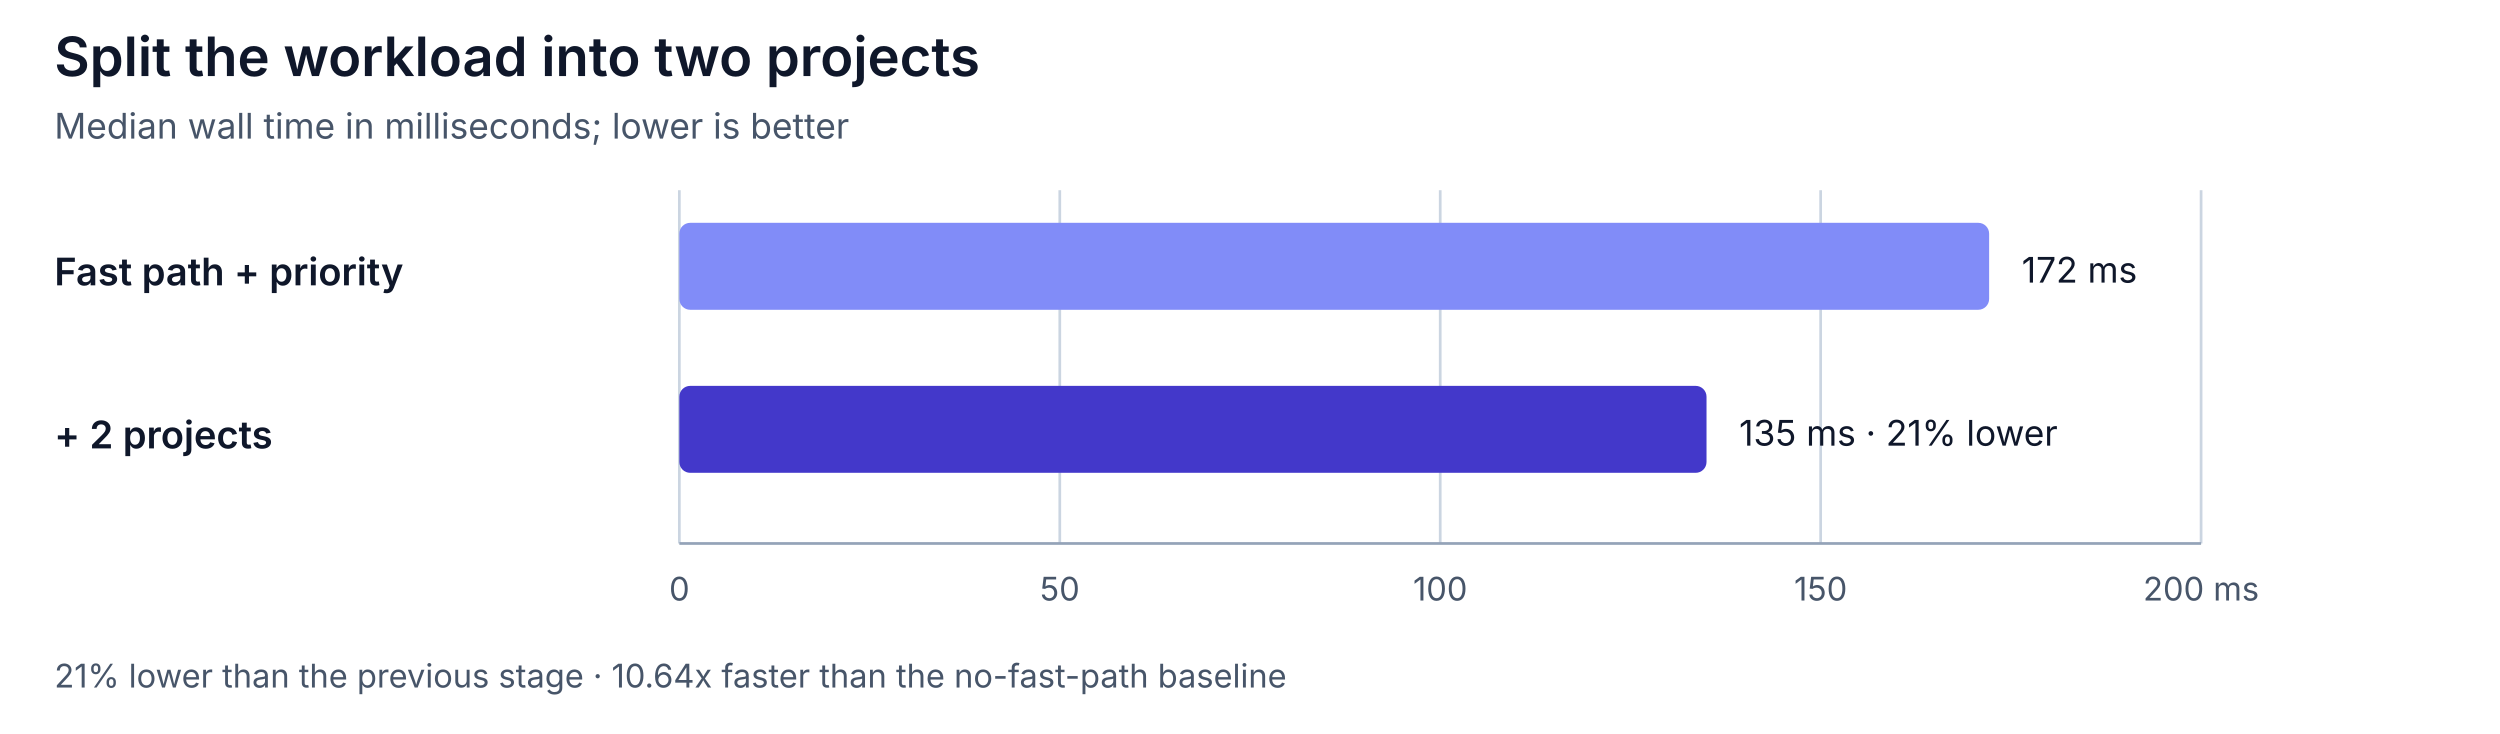
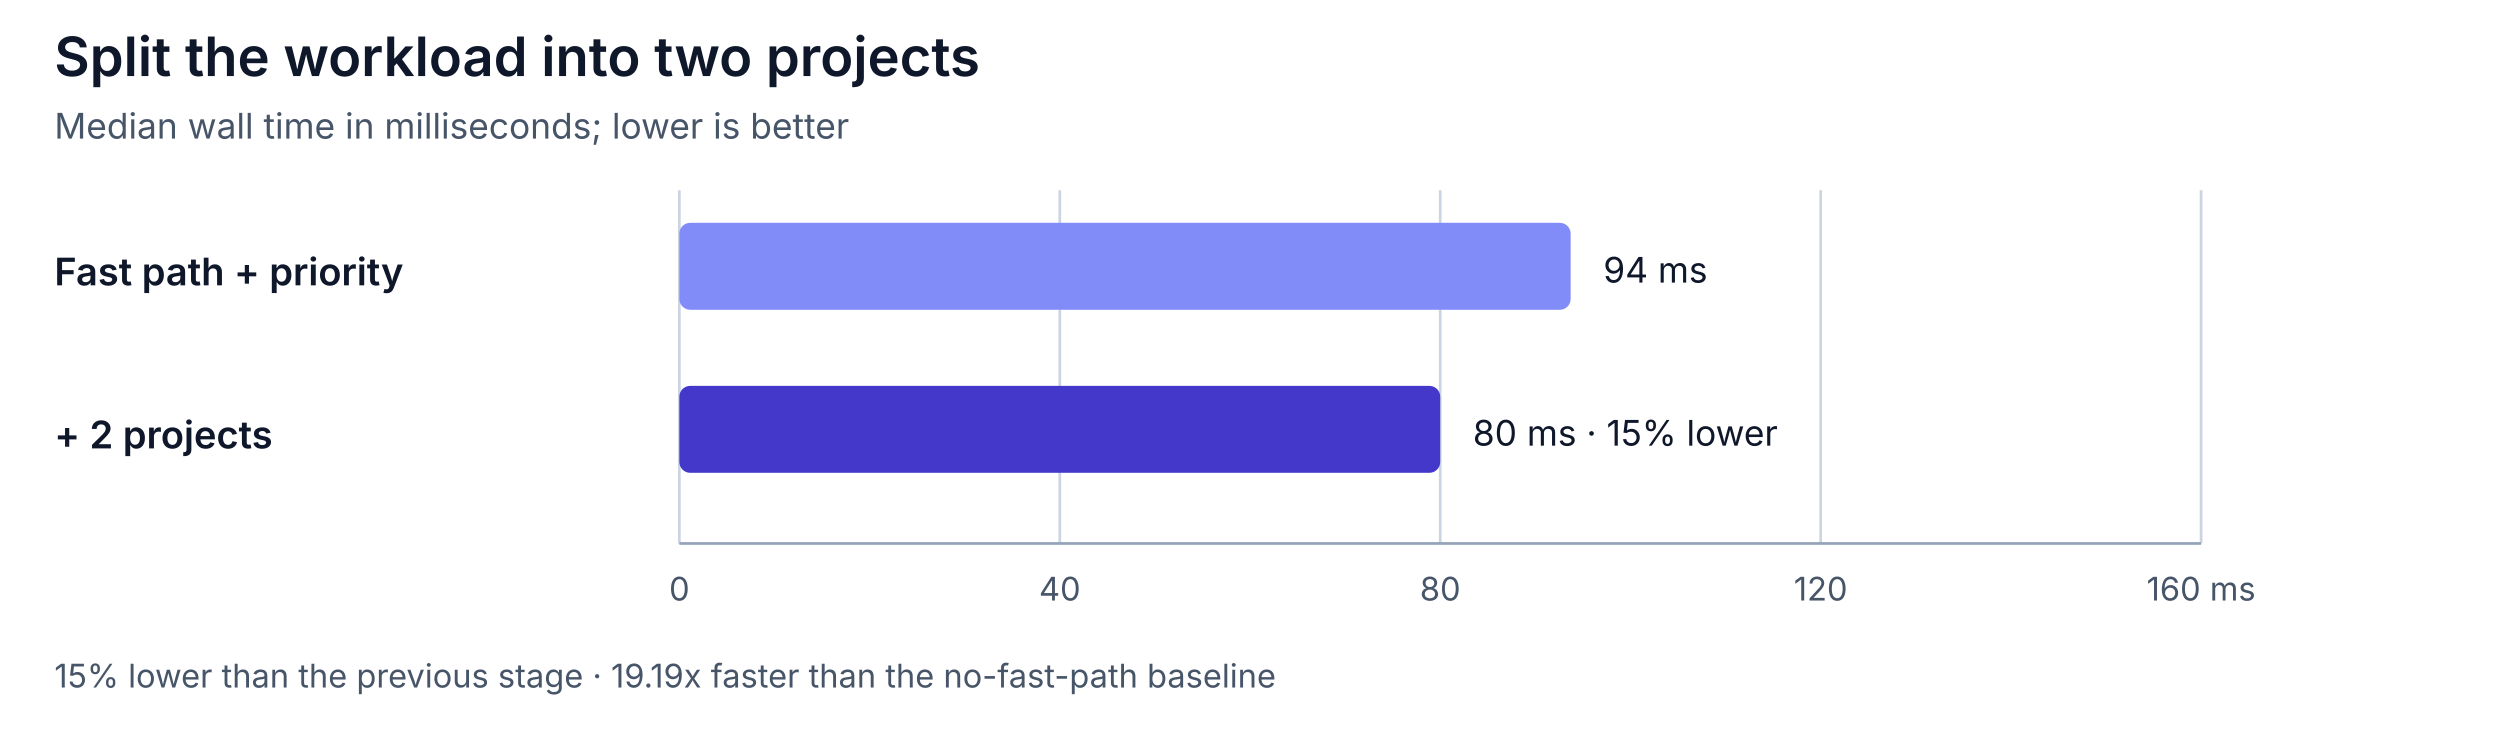
<svg xmlns="http://www.w3.org/2000/svg" viewBox="0 0 920 270" role="img" aria-labelledby="title desc">
  <style>
    text {
      fill: #0f172a;
      font-family: -apple-system, BlinkMacSystemFont, "Segoe UI", sans-serif;
    }
    .title { font-size: 20px; font-weight: 600; }
    .subtitle, .tick, .note { fill: #475569; }
    .subtitle { font-size: 13px; }
    .label { font-size: 14px; font-weight: 600; }
    .value { font-size: 13px; }
    .tick, .note { font-size: 12px; }
    .grid { stroke: #cbd5e1; stroke-width: 1; }
    .axis { stroke: #94a3b8; stroke-width: 1; }
    .previous { fill: #818cf8; }
    .current { fill: #4338ca; }
    @media (prefers-color-scheme: dark) {
      text { fill: #e2e8f0; }
      .subtitle, .tick, .note { fill: #a8b3cf; }
      .grid { stroke: #334155; }
      .axis { stroke: #64748b; }
      .previous { fill: #818cf8; }
      .current { fill: #a5b4fc; }
    }
  </style>
  <text class="title" x="20" y="28">Split the workload into two projects</text>
  <text class="subtitle" x="20" y="51">Median wall time in milliseconds; lower is better</text>
  <line class="grid" x1="250" y1="70" x2="250" y2="200" />
  <line class="grid" x1="390" y1="70" x2="390" y2="200" />
  <line class="grid" x1="530" y1="70" x2="530" y2="200" />
  <line class="grid" x1="670" y1="70" x2="670" y2="200" />
  <line class="grid" x1="810" y1="70" x2="810" y2="200" />
  <line class="axis" x1="250" y1="200" x2="810" y2="200" />
  <text class="label" x="20" y="105">Fast path + priority</text>
-   <rect class="previous" x="250" y="82" width="482" height="32" rx="4" />
-   <text class="value" x="744" y="104">172 ms</text>
+   <rect class="previous" x="250" y="82" width="328" height="32" rx="4" />
+   <text class="value" x="590" y="104">94 ms</text>
  <text class="label" x="20" y="165">+ 2 projects</text>
-   <rect class="current" x="250" y="142" width="378" height="32" rx="4" />
-   <text class="value" x="640" y="164">135 ms · 21% lower</text>
+   <rect class="current" x="250" y="142" width="280" height="32" rx="4" />
+   <text class="value" x="542" y="164">80 ms · 15% lower</text>
  <text class="tick" x="250" y="221" text-anchor="middle">0</text>
-   <text class="tick" x="390" y="221" text-anchor="middle">50</text>
-   <text class="tick" x="530" y="221" text-anchor="middle">100</text>
-   <text class="tick" x="670" y="221" text-anchor="middle">150</text>
-   <text class="tick" x="810" y="221" text-anchor="middle">200 ms</text>
-   <text class="note" x="20" y="253">21% lower than the previous stage · 10.64x faster than the no-fast-path baseline</text>
+   <text class="tick" x="390" y="221" text-anchor="middle">40</text>
+   <text class="tick" x="530" y="221" text-anchor="middle">80</text>
+   <text class="tick" x="670" y="221" text-anchor="middle">120</text>
+   <text class="tick" x="810" y="221" text-anchor="middle">160 ms</text>
+   <text class="note" x="20" y="253">15% lower than the previous stage · 19.19x faster than the no-fast-path baseline</text>
</svg>
